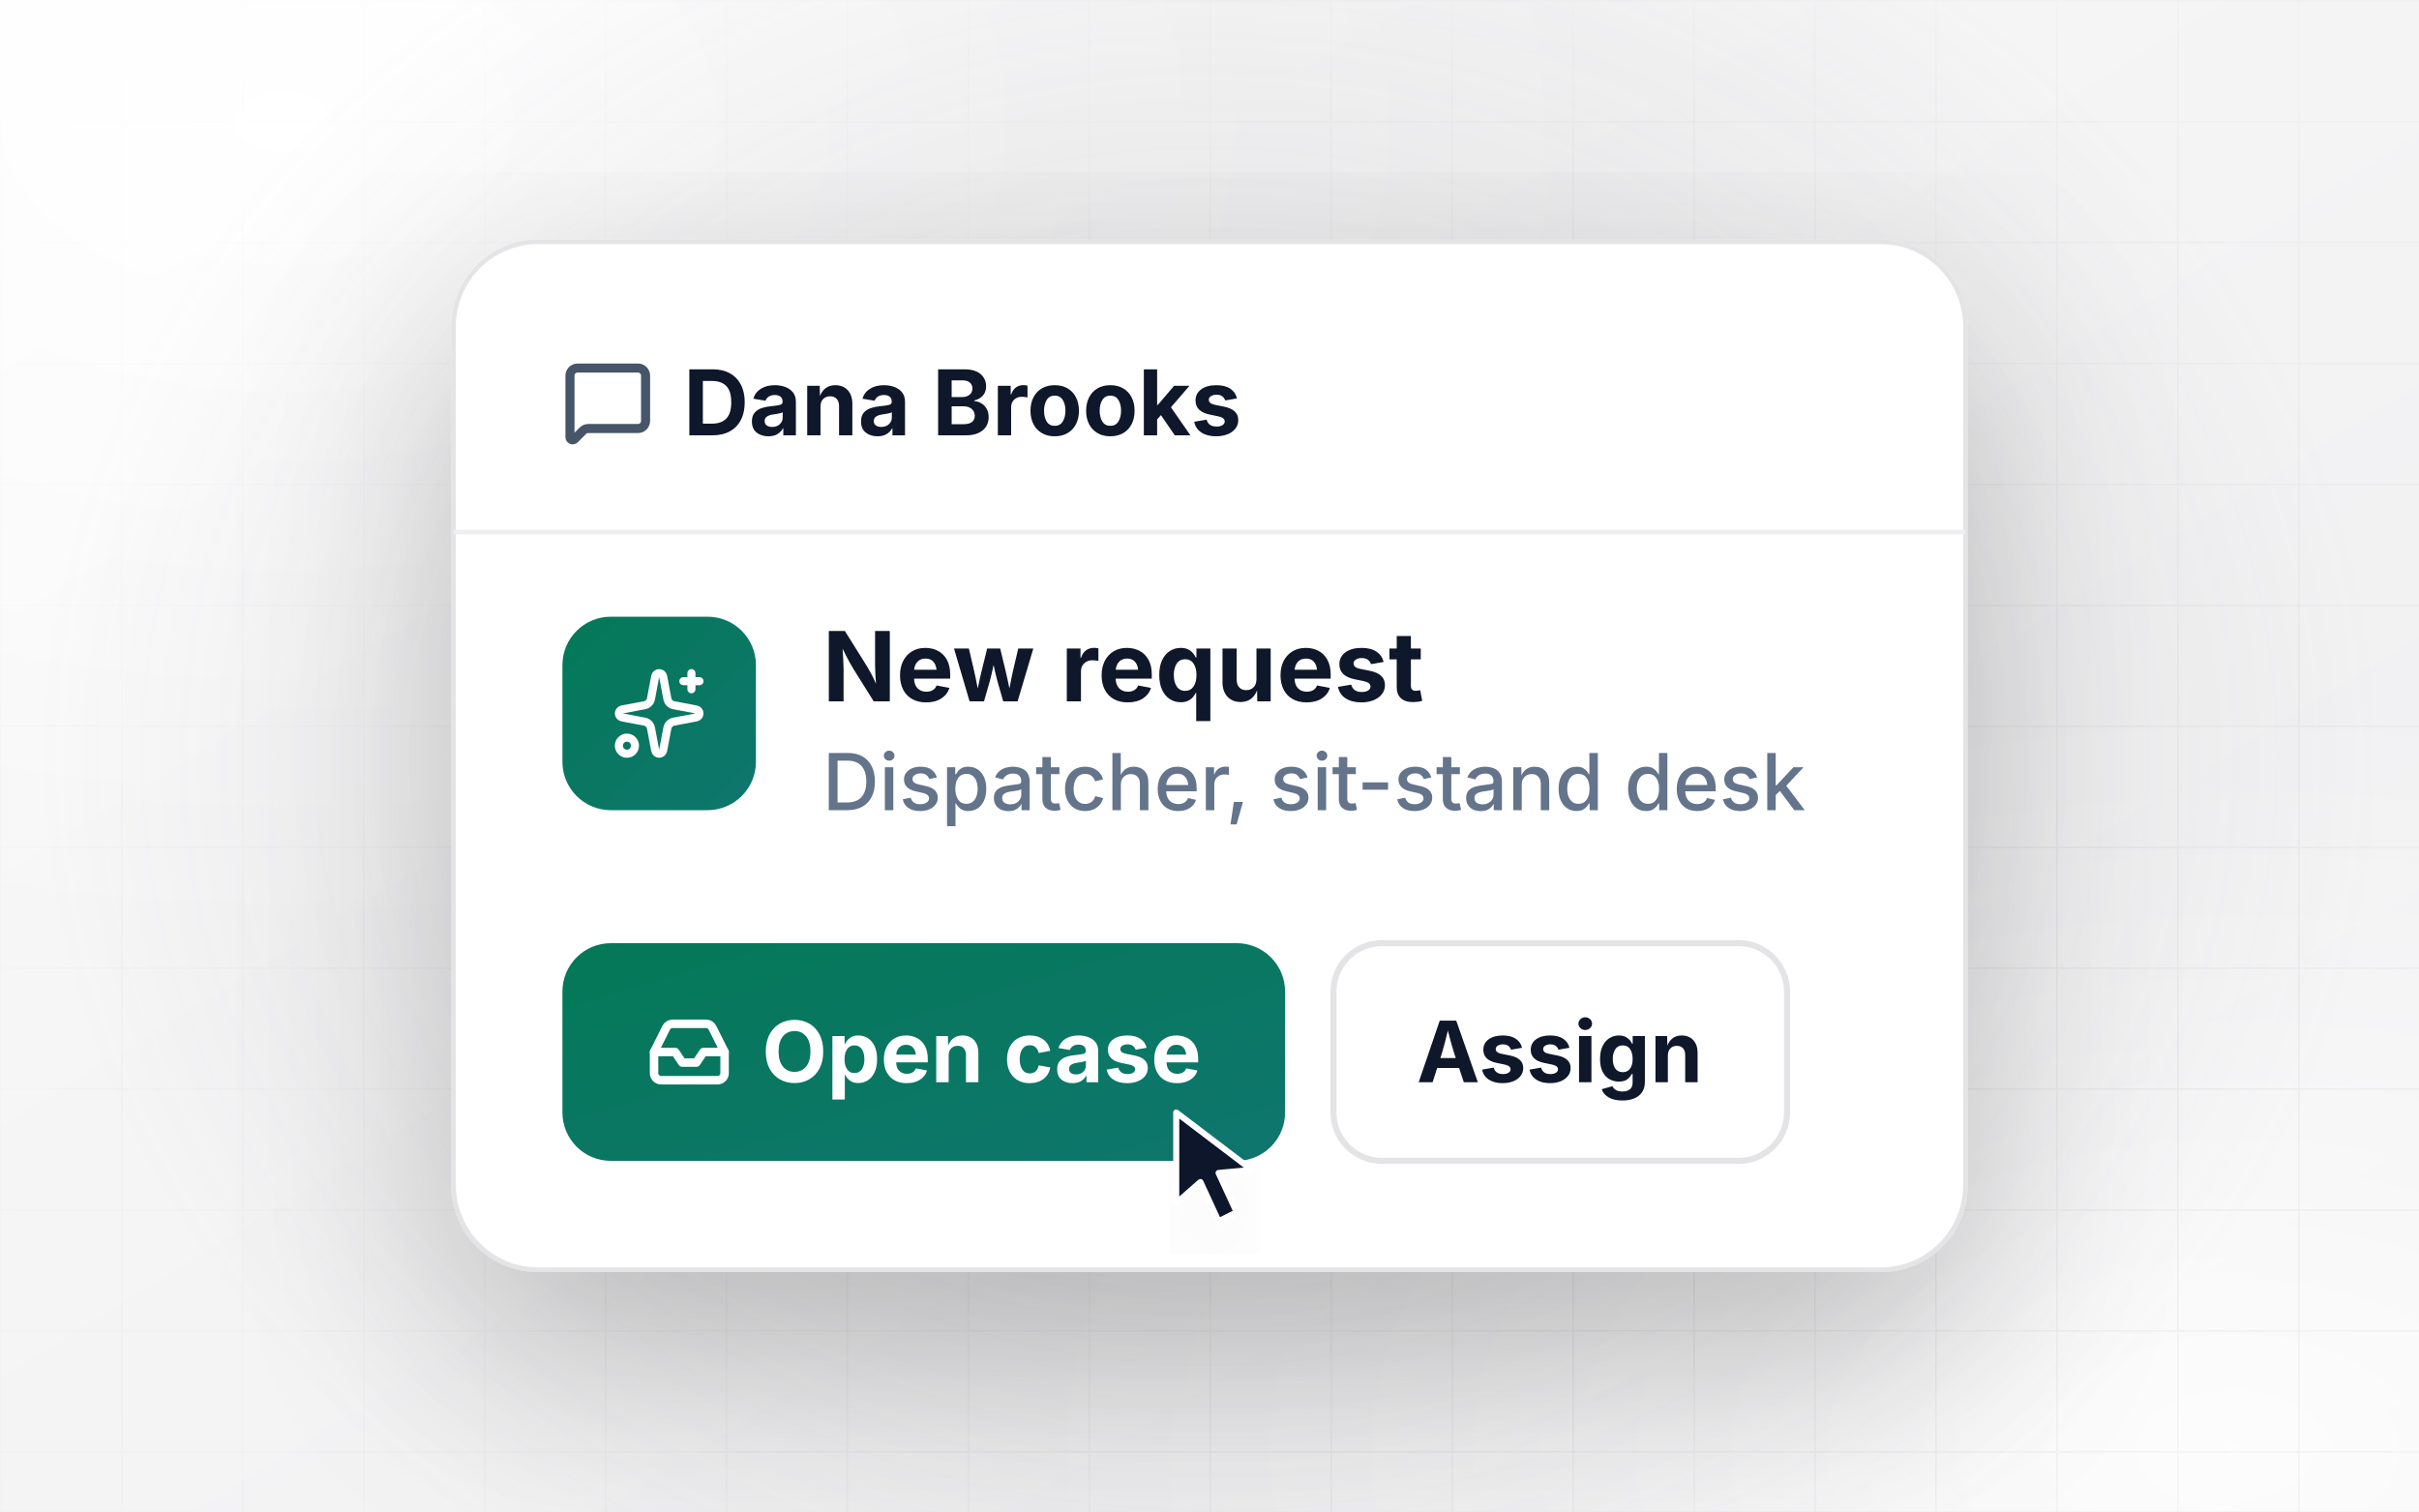
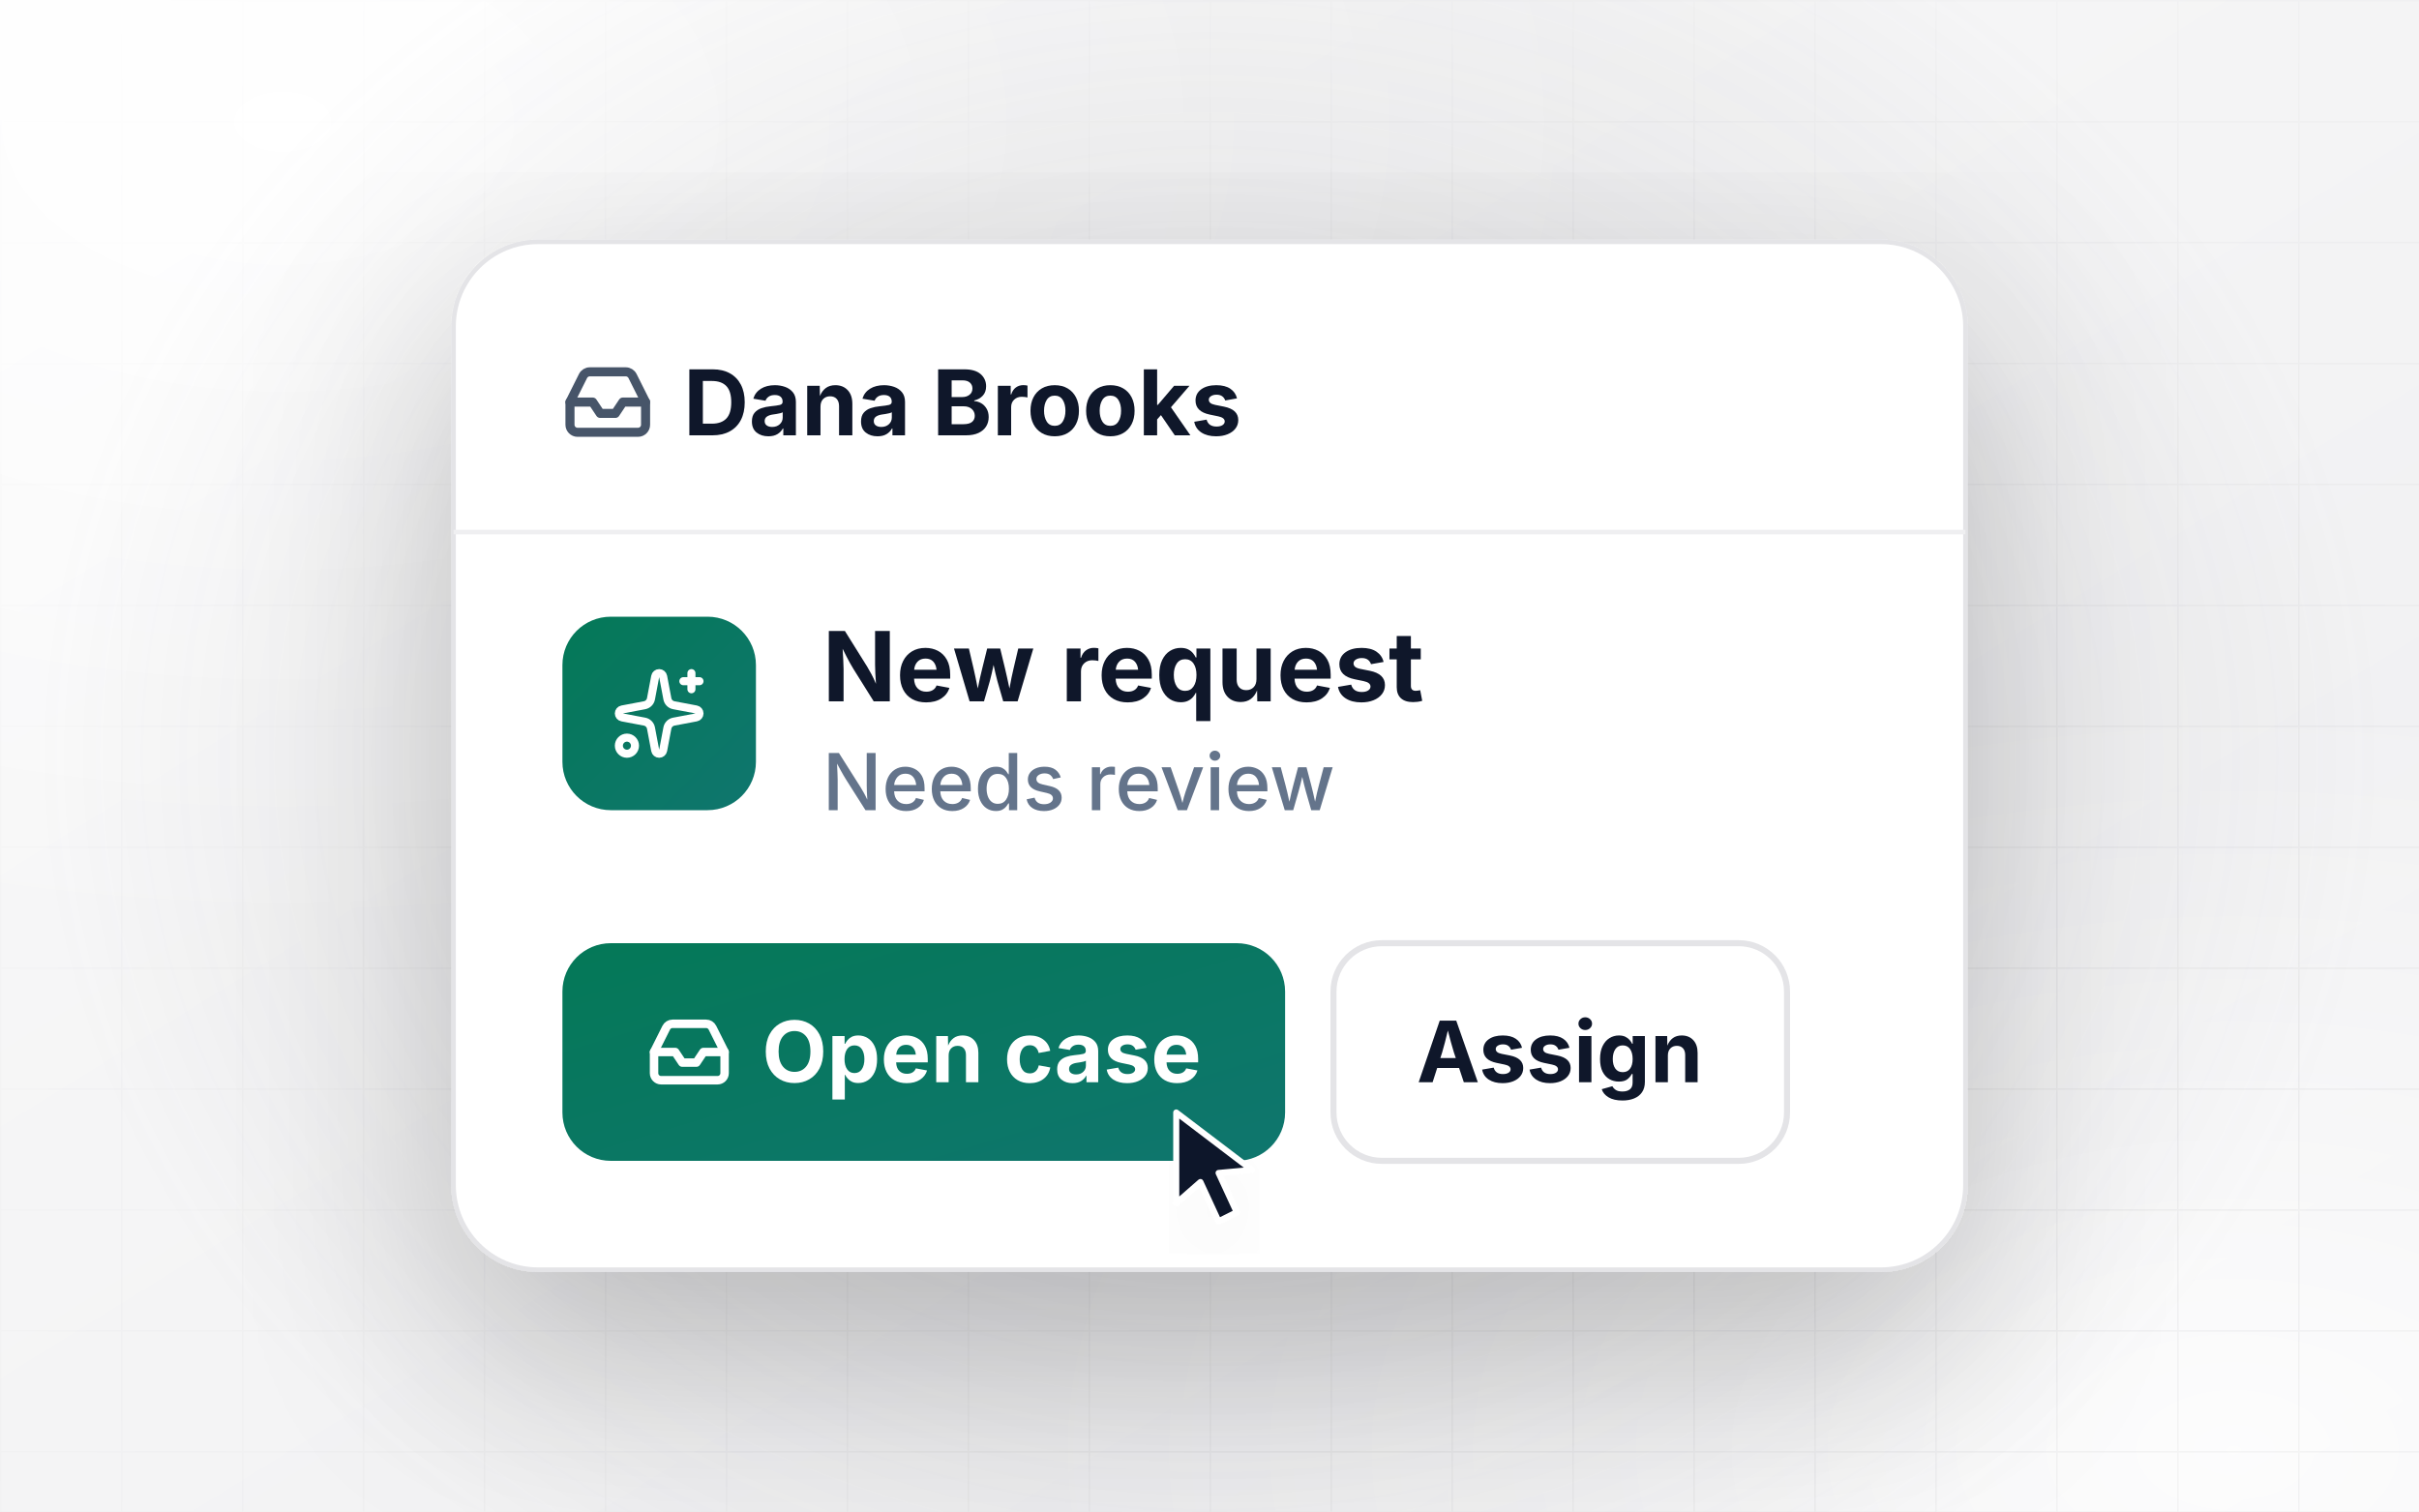
<svg xmlns="http://www.w3.org/2000/svg" xmlns:xlink="http://www.w3.org/1999/xlink" viewBox="0 0 800 500" width="800" height="500" role="img">
  <defs>
    <linearGradient id="bg" x1="0" y1="0" x2="1" y2="1">
      <stop offset="0" stop-color="#FAFAFA" />
      <stop offset="1" stop-color="#EEEEF0" />
    </linearGradient>
    <radialGradient id="glowA" cx="0.12" cy="0.08" r="0.55">
      <stop offset="0" stop-color="#FFFFFF" stop-opacity="0.95" />
      <stop offset="1" stop-color="#FFFFFF" stop-opacity="0" />
    </radialGradient>
    <radialGradient id="glowB" cx="0.92" cy="0.96" r="0.5">
      <stop offset="0" stop-color="#FFFFFF" stop-opacity="0.85" />
      <stop offset="1" stop-color="#FFFFFF" stop-opacity="0" />
    </radialGradient>
    <linearGradient id="gAcc" x1="0" y1="0" x2="1" y2="1">
      <stop offset="0" stop-color="#047857" />
      <stop offset="1" stop-color="#0F766E" />
    </linearGradient>
    <linearGradient id="gStroke" x1="0" y1="0" x2="1" y2="0">
      <stop offset="0" stop-color="#6EE7B7" />
      <stop offset="1" stop-color="#5EEAD4" />
    </linearGradient>
    <pattern id="grid" width="40" height="40" patternUnits="userSpaceOnUse">
      <path d="M40 0H0V40" fill="none" stroke="#52525B" stroke-opacity="0.07" stroke-width="1" />
    </pattern>
    <radialGradient id="fade" cx="0.5" cy="0.45" r="0.65">
      <stop offset="0" stop-color="#fff" stop-opacity="1" />
      <stop offset="1" stop-color="#fff" stop-opacity="0" />
    </radialGradient>
    <mask id="gridMask">
      <rect width="1200" height="800" fill="url(#fade)" />
    </mask>
    <filter id="e1" x="-10%" y="-10%" width="120%" height="140%">
      <feDropShadow dx="0" dy="1" stdDeviation="1.2" flood-color="#0F172A" flood-opacity="0.07" />
      <feDropShadow dx="0" dy="12" stdDeviation="18" flood-color="#18181B" flood-opacity="0.08" />
    </filter>
    <filter id="e2" x="-15%" y="-15%" width="130%" height="160%">
      <feDropShadow dx="0" dy="2" stdDeviation="3" flood-color="#0F172A" flood-opacity="0.10" />
      <feDropShadow dx="0" dy="28" stdDeviation="34" flood-color="#18181B" flood-opacity="0.20" />
    </filter>
    <radialGradient id="spot" cx="0.5" cy="0.5" r="0.5">
      <stop offset="0" stop-color="#71717A" stop-opacity="0.24" />
      <stop offset="1" stop-color="#71717A" stop-opacity="0" />
    </radialGradient>
    <path id="g700_D" d="M659 0H135V1490H664Q888 1490 1049.5 1400.5Q1211 1311 1298.0 1144.5Q1385 978 1385 746Q1385 513 1298.0 346.0Q1211 179 1048.0 89.5Q885 0 659 0ZM440 263H644Q859 263 970.0 379.0Q1081 495 1081 746Q1081 996 970.5 1111.5Q860 1227 646 1227H440Z" />
    <path id="g700_a" d="M440 -22Q280 -22 174.0 62.5Q68 147 68 313Q68 438 128.0 509.0Q188 580 284.0 613.0Q380 646 490 656Q634 670 697.5 685.5Q761 701 761 756V761Q761 832 715.5 871.0Q670 910 586 910Q499 910 446.0 872.5Q393 835 375 781L100 827Q143 972 271.5 1052.0Q400 1132 587 1132Q707 1132 815.5 1094.0Q924 1056 992.5 972.5Q1061 889 1061 753V0H777V155H767Q726 77 645.0 27.5Q564 -22 440 -22ZM525 189Q630 189 696.5 250.0Q763 311 763 400V521Q745 508 704.5 498.5Q664 489 619.0 481.5Q574 474 541 470Q458 458 407.0 423.0Q356 388 356 321Q356 256 403.5 222.5Q451 189 525 189Z" />
    <path id="g700_n" d="M428 647V0H128V1118H411L415 887Q462 1004 548.0 1068.0Q634 1132 763 1132Q937 1132 1042.0 1020.0Q1147 908 1147 711V0H847V659Q847 763 793.5 822.0Q740 881 645 881Q549 881 488.5 819.5Q428 758 428 647Z" />
    <path id="g700_B" d="M135 0V1490H726Q971 1490 1094.5 1382.0Q1218 1274 1218 1107Q1218 975 1141.5 894.0Q1065 813 950 787V772Q1034 768 1108.5 724.0Q1183 680 1229.5 600.5Q1276 521 1276 411Q1276 293 1218.0 200.0Q1160 107 1046.0 53.5Q932 0 764 0ZM440 251H704Q839 251 900.5 303.0Q962 355 962 440Q962 533 894.5 594.0Q827 655 712 655H440ZM440 864H681Q779 864 844.0 916.0Q909 968 909 1058Q909 1139 851.5 1190.0Q794 1241 687 1241H440Z" />
    <path id="g700_r" d="M128 0V1118H418V923H430Q461 1026 533.5 1079.5Q606 1133 700 1133Q751 1133 797 1123V855Q777 861 738.5 865.5Q700 870 667 870Q563 870 495.5 805.0Q428 740 428 636V0Z" />
    <path id="g700_o" d="M628 -22Q460 -22 337.0 50.5Q214 123 147.5 252.5Q81 382 81 554Q81 727 147.5 857.0Q214 987 337.0 1059.5Q460 1132 628 1132Q796 1132 919.0 1059.5Q1042 987 1108.5 857.0Q1175 727 1175 554Q1175 382 1108.5 252.5Q1042 123 919.0 50.5Q796 -22 628 -22ZM628 214Q748 214 809.0 311.0Q870 408 870 555Q870 703 809.0 799.5Q748 896 628 896Q508 896 447.5 799.5Q387 703 387 555Q387 408 447.5 311.0Q508 214 628 214Z" />
    <path id="g700_k" d="M128 0V1490H428V688H445L811 1118H1158L740 633L1179 0H826L514 456L428 359V0Z" />
    <path id="g700_s" d="M572 -22Q370 -22 238.5 64.0Q107 150 78 306L357 354Q400 198 581 198Q667 198 716.5 230.5Q766 263 766 313Q766 398 622 428L429 468Q107 534 107 785Q107 946 236.0 1039.0Q365 1132 577 1132Q776 1132 894.0 1051.0Q1012 970 1043 834L777 787Q759 844 711.0 880.5Q663 917 581 917Q507 917 457.0 885.5Q407 854 407 804Q407 762 439.5 732.5Q472 703 551 687L752 647Q1072 582 1072 345Q1072 235 1008.0 152.5Q944 70 831.0 24.0Q718 -22 572 -22Z" />
    <path id="g700_N" d="M135 0V1490H475L946 736Q990 663 1037.0 575.5Q1084 488 1133 371Q1125 481 1119.5 591.5Q1114 702 1114 775V1490H1426V0H1085L657 684Q616 751 581.0 814.0Q546 877 509.5 948.5Q473 1020 427 1113Q435 978 441.0 864.5Q447 751 447 685V0Z" />
    <path id="g700_e" d="M633 -22Q462 -22 338.0 48.0Q214 118 147.5 247.0Q81 376 81 553Q81 726 147.5 856.0Q214 986 334.5 1059.0Q455 1132 618 1132Q764 1132 883.0 1070.0Q1002 1008 1072.5 882.0Q1143 756 1143 565V481H378Q383 344 454.0 274.0Q525 204 638 204Q717 204 773.5 237.5Q830 271 854 336L1126 285Q1085 146 956.5 62.0Q828 -22 633 -22ZM380 669H854Q843 778 784.0 842.0Q725 906 621 906Q513 906 451.0 839.5Q389 773 380 669Z" />
    <path id="g700_w" d="M361 0 31 1118H346L443 705Q463 612 487.0 505.0Q511 398 534 273Q557 395 582.5 502.5Q608 610 631 705L733 1118H1009L1109 705Q1130 610 1155.5 503.0Q1181 396 1205 272Q1226 396 1249.0 503.0Q1272 610 1294 705L1391 1118H1710L1378 0H1073L949 431Q928 503 908.5 593.0Q889 683 869 771Q850 683 830.0 592.5Q810 502 790 431L666 0Z" />
    <path id="g700_q" d="M1163 -418H863V179H853Q832 134 793.0 88.5Q754 43 691.0 12.0Q628 -19 537 -19Q408 -19 305.0 47.5Q202 114 141.5 242.5Q81 371 81 557Q81 748 143.0 876.0Q205 1004 308.0 1068.0Q411 1132 535 1132Q630 1132 693.0 1100.0Q756 1068 794.5 1021.0Q833 974 853 930H868V1118H1163ZM629 222Q743 222 806.0 314.0Q869 406 869 558Q869 710 806.5 801.0Q744 892 629 892Q511 892 450.0 798.5Q389 705 389 558Q389 410 450.5 316.0Q512 222 629 222Z" />
    <path id="g700_u" d="M513 -14Q339 -14 233.5 98.0Q128 210 128 407V1118H428V459Q428 355 482.0 296.0Q536 237 630 237Q726 237 786.5 298.5Q847 360 847 471V1118H1148V0H864L860 232Q813 113 726.5 49.5Q640 -14 513 -14Z" />
    <path id="g700_t" d="M683 1118V889H474V327Q474 223 576 223Q593 223 623.5 227.5Q654 232 671 236L714 11Q664 -4 614.5 -10.0Q565 -16 520 -16Q352 -16 263.0 65.5Q174 147 174 301V889H20V1118H174V1384H474V1118Z" />
-     <path id="g500_D" d="M650 0H165V1490H664Q884 1490 1041.0 1400.5Q1198 1311 1282.0 1145.0Q1366 979 1366 747Q1366 514 1281.5 347.0Q1197 180 1036.5 90.0Q876 0 650 0ZM393 200H637Q890 200 1016.0 341.5Q1142 483 1142 747Q1142 1010 1017.5 1150.0Q893 1290 649 1290H393Z" />
+     <path id="g500_N" d="M165 0V1490H428L989 603Q1024 547 1071.0 463.5Q1118 380 1168 273Q1160 381 1156.5 479.5Q1153 578 1153 642V1490H1384V0H1120L617 793Q580 852 546.5 910.0Q513 968 473.0 1040.5Q433 1113 379 1213Q386 1073 391.0 963.0Q396 853 396 795V0Z" />
+     <path id="g500_e" d="M630 -23Q465 -23 345.0 48.0Q225 119 160.5 248.0Q96 377 96 551Q96 723 159.5 854.0Q223 985 339.0 1058.5Q455 1132 611 1132Q738 1132 852.5 1075.5Q967 1019 1038.5 895.5Q1110 772 1110 570V492H317Q323 330 409.0 244.5Q495 159 632 159Q724 159 790.5 199.0Q857 239 886 317L1093 268Q1053 137 931.0 57.0Q809 -23 630 -23ZM318 656H892Q880 788 809.5 869.0Q739 950 612 950Q480 950 403.5 863.5Q327 777 318 656Z" />
+     <path id="g500_d" d="M564 -22Q428 -22 322.5 47.0Q217 116 156.5 246.0Q96 376 96 556Q96 738 157.0 867.0Q218 996 323.5 1064.0Q429 1132 564 1132Q668 1132 732.0 1097.5Q796 1063 831.5 1016.5Q867 970 886 936H898V1490H1118V0H904V175H886Q866 139 829.5 93.0Q793 47 729.0 12.5Q665 -22 564 -22ZM612 165Q752 165 827.0 274.0Q902 383 902 558Q902 732 828.0 838.5Q754 945 612 945Q515 945 450.5 894.0Q386 843 353.5 755.5Q321 668 321 558Q321 447 354.0 358.0Q387 269 452.0 217.0Q517 165 612 165Z" />
+     <path id="g500_s" d="M549 -23Q367 -23 247.5 55.5Q128 134 98 283L305 326Q350 155 551 155Q658 155 720.5 199.5Q783 244 783 306Q783 412 626 447L438 490Q130 559 130 799Q130 899 185.5 974.0Q241 1049 338.5 1090.5Q436 1132 563 1132Q744 1132 847.0 1054.5Q950 977 986 853L789 810Q768 869 716.0 913.5Q664 958 565 958Q474 958 413.0 917.0Q352 876 352 813Q352 757 392.5 722.5Q433 688 525 667L705 627Q1010 558 1010 325Q1010 223 951.5 144.5Q893 66 789.0 21.5Q685 -23 549 -23Z" />
+     <path id="g500_r" d="M148 0V1118H361V938H373Q403 1029 480.5 1081.5Q558 1134 656 1134Q677 1134 704.5 1132.0Q732 1130 749 1128V918Q737 921 703.0 925.5Q669 930 634 930Q519 930 443.5 859.5Q368 789 368 679V0Z" />
+     <path id="g500_v" d="M468 0 46 1118H284L505 483Q531 409 551.0 335.5Q571 262 590 188Q608 261 628.0 335.0Q648 409 673 483L894 1118H1130L708 0Z" />
    <path id="g500_i" d="M148 0V1118H368V0ZM259 1289Q202 1289 161.5 1327.0Q121 1365 121 1419Q121 1474 161.5 1512.0Q202 1550 259 1550Q316 1550 357.0 1512.0Q398 1474 398 1419Q398 1365 357.0 1327.0Q316 1289 259 1289Z" />
-     <path id="g500_s" d="M549 -23Q367 -23 247.5 55.5Q128 134 98 283L305 326Q350 155 551 155Q658 155 720.5 199.5Q783 244 783 306Q783 412 626 447L438 490Q130 559 130 799Q130 899 185.5 974.0Q241 1049 338.5 1090.5Q436 1132 563 1132Q744 1132 847.0 1054.5Q950 977 986 853L789 810Q768 869 716.0 913.5Q664 958 565 958Q474 958 413.0 917.0Q352 876 352 813Q352 757 392.5 722.5Q433 688 525 667L705 627Q1010 558 1010 325Q1010 223 951.5 144.5Q893 66 789.0 21.5Q685 -23 549 -23Z" />
-     <path id="g500_p" d="M148 -418V1118H362V936H380Q399 970 434.5 1016.5Q470 1063 534.0 1097.5Q598 1132 703 1132Q837 1132 942.5 1064.0Q1048 996 1109.0 867.0Q1170 738 1170 556Q1170 376 1110.0 246.0Q1050 116 944.5 47.0Q839 -22 703 -22Q601 -22 537.0 12.5Q473 47 436.5 93.0Q400 139 380 175H368V-418ZM654 165Q750 165 814.5 217.0Q879 269 912.0 358.0Q945 447 945 558Q945 668 912.5 755.5Q880 843 815.5 894.0Q751 945 654 945Q512 945 438.0 838.5Q364 732 364 558Q364 383 439.0 274.0Q514 165 654 165Z" />
-     <path id="g500_a" d="M461 -25Q354 -25 268.5 14.5Q183 54 133.0 130.0Q83 206 83 316Q83 411 120.0 472.5Q157 534 219.0 569.5Q281 605 357.5 623.0Q434 641 513 650Q661 667 728.0 679.5Q795 692 795 751V757Q795 850 740.5 901.5Q686 953 581 953Q471 953 408.0 905.0Q345 857 322 800L115 854Q153 954 224.0 1015.0Q295 1076 386.5 1104.0Q478 1132 578 1132Q645 1132 721.0 1116.0Q797 1100 864.0 1058.5Q931 1017 973.0 940.0Q1015 863 1015 742V0H802V153H791Q758 87 677.5 31.0Q597 -25 461 -25ZM510 152Q599 152 663.0 187.5Q727 223 761.5 280.0Q796 337 796 403V546Q780 530 727.5 518.5Q675 507 617.0 499.0Q559 491 525 487Q432 474 365.5 436.5Q299 399 299 313Q299 233 358.5 192.5Q418 152 510 152Z" />
-     <path id="g500_t" d="M626 1118V939H403V302Q403 235 431.5 203.5Q460 172 525 172Q543 172 570.5 176.0Q598 180 618 184L657 8Q622 -4 581.5 -9.5Q541 -15 503 -15Q351 -15 267.0 63.5Q183 142 183 284V939H20V1118H183V1384H403V1118Z" />
-     <path id="g500_c" d="M618 -23Q460 -23 343.0 49.0Q226 121 161.0 250.5Q96 380 96 553Q96 727 161.0 857.5Q226 988 343.0 1060.0Q460 1132 618 1132Q792 1132 918.5 1044.5Q1045 957 1086 802L877 752Q854 839 787.5 892.5Q721 946 619 946Q518 946 451.5 893.0Q385 840 352.5 750.5Q320 661 320 553Q320 446 352.5 357.5Q385 269 451.5 216.0Q518 163 619 163Q723 163 791.0 218.5Q859 274 881 365L1089 315Q1048 157 921.0 67.0Q794 -23 618 -23Z" />
-     <path id="g500_h" d="M368 662V0H148V1490H366V917Q419 1028 504.0 1080.0Q589 1132 704 1132Q875 1132 980.0 1024.5Q1085 917 1085 710V0H864V683Q864 804 801.0 872.0Q738 940 628 940Q516 940 442.0 867.5Q368 795 368 662Z" />
-     <path id="g500_e" d="M630 -23Q465 -23 345.0 48.0Q225 119 160.5 248.0Q96 377 96 551Q96 723 159.5 854.0Q223 985 339.0 1058.5Q455 1132 611 1132Q738 1132 852.5 1075.5Q967 1019 1038.5 895.5Q1110 772 1110 570V492H317Q323 330 409.0 244.5Q495 159 632 159Q724 159 790.5 199.0Q857 239 886 317L1093 268Q1053 137 931.0 57.0Q809 -23 630 -23ZM318 656H892Q880 788 809.5 869.0Q739 950 612 950Q480 950 403.5 863.5Q327 777 318 656Z" />
-     <path id="g500_r" d="M148 0V1118H361V938H373Q403 1029 480.5 1081.5Q558 1134 656 1134Q677 1134 704.5 1132.0Q732 1130 749 1128V918Q737 921 703.0 925.5Q669 930 634 930Q519 930 443.5 859.5Q368 789 368 679V0Z" />
-     <path id="g500_comma" d="M125 -371 213 214H450L285 -371Z" />
-     <path id="g500_hyphen" d="M805 724V533H143V724Z" />
-     <path id="g500_n" d="M368 662V0H148V1118H358L359 903Q411 1021 498.5 1076.5Q586 1132 704 1132Q875 1132 979.5 1024.5Q1084 917 1084 710V0H864V683Q864 804 801.0 872.0Q738 940 628 940Q516 940 442.0 867.5Q368 795 368 662Z" />
-     <path id="g500_d" d="M564 -22Q428 -22 322.5 47.0Q217 116 156.5 246.0Q96 376 96 556Q96 738 157.0 867.0Q218 996 323.5 1064.0Q429 1132 564 1132Q668 1132 732.0 1097.5Q796 1063 831.5 1016.5Q867 970 886 936H898V1490H1118V0H904V175H886Q866 139 829.5 93.0Q793 47 729.0 12.5Q665 -22 564 -22ZM612 165Q752 165 827.0 274.0Q902 383 902 558Q902 732 828.0 838.5Q754 945 612 945Q515 945 450.5 894.0Q386 843 353.5 755.5Q321 668 321 558Q321 447 354.0 358.0Q387 269 452.0 217.0Q517 165 612 165Z" />
-     <path id="g500_k" d="M148 0V1490H368V646H388L829 1118H1093L643 636L1124 0H852L475 501L368 394V0Z" />
+     <path id="g500_w" d="M393 0 57 1118H289L412 655Q435 565 461.5 457.5Q488 350 514 219Q540 345 566.0 453.0Q592 561 617 655L740 1118H960L1082 655Q1105 564 1131.0 456.5Q1157 349 1183 221Q1208 348 1234.0 455.0Q1260 562 1284 655L1407 1118H1641L1304 0H1083L945 481Q920 569 896.0 667.5Q872 766 849 867Q825 766 801.0 666.5Q777 567 752 481L614 0Z" />
    <path id="g700_O" d="M789 -20Q592 -20 434.5 70.0Q277 160 185.5 331.0Q94 502 94 744Q94 987 185.5 1158.5Q277 1330 434.5 1420.0Q592 1510 789 1510Q987 1510 1144.0 1420.0Q1301 1330 1392.5 1158.5Q1484 987 1484 744Q1484 501 1392.5 330.5Q1301 160 1144.0 70.0Q987 -20 789 -20ZM789 251Q963 251 1068.5 377.5Q1174 504 1174 744Q1174 985 1068.5 1112.0Q963 1239 789 1239Q616 1239 510.0 1111.5Q404 984 404 744Q404 505 510.0 378.0Q616 251 789 251Z" />
    <path id="g700_p" d="M128 -418V1118H423V930H437Q457 974 495.5 1021.0Q534 1068 597.5 1100.0Q661 1132 756 1132Q880 1132 983.0 1068.0Q1086 1004 1147.5 876.0Q1209 748 1209 557Q1209 371 1149.0 242.5Q1089 114 986.0 47.5Q883 -19 754 -19Q663 -19 600.0 12.0Q537 43 497.5 88.5Q458 134 437 179H428V-418ZM662 222Q779 222 840.5 316.0Q902 410 902 558Q902 705 841.0 798.5Q780 892 662 892Q546 892 483.5 801.0Q421 710 421 558Q421 406 484.0 314.0Q547 222 662 222Z" />
    <path id="g700_c" d="M628 -22Q459 -22 336.5 50.5Q214 123 147.5 252.5Q81 382 81 554Q81 727 147.5 857.0Q214 987 336.5 1059.5Q459 1132 628 1132Q827 1132 960.0 1032.5Q1093 933 1125 760L846 708Q827 795 772.5 845.5Q718 896 631 896Q511 896 449.0 801.5Q387 707 387 555Q387 405 449.0 309.5Q511 214 631 214Q718 214 774.0 266.5Q830 319 848 409L1127 358Q1095 181 962.0 79.5Q829 -22 628 -22Z" />
    <path id="g700_A" d="M49 0 558 1490H958L1480 0H1141L1026 346H497L386 0ZM573 585H947L902 719Q866 833 830.0 966.0Q794 1099 755 1251Q718 1097 684.0 964.0Q650 831 616 719Z" />
    <path id="g700_i" d="M128 0V1118H428V0ZM278 1264Q210 1264 162.0 1309.0Q114 1354 114 1418Q114 1482 162.0 1527.0Q210 1572 278 1572Q346 1572 394.5 1527.0Q443 1482 443 1418Q443 1354 394.5 1309.0Q346 1264 278 1264Z" />
    <path id="g700_g" d="M625 -442Q415 -442 287.0 -365.0Q159 -288 122 -168L380 -96Q401 -143 457.5 -183.5Q514 -224 623 -224Q737 -224 803.0 -171.5Q869 -119 869 -8V198H846Q815 130 743.5 73.0Q672 16 536 16Q410 16 307.0 75.0Q204 134 142.5 255.0Q81 376 81 561Q81 750 143.5 877.0Q206 1004 309.5 1068.0Q413 1132 537 1132Q631 1132 695.0 1100.0Q759 1068 798.5 1021.0Q838 974 858 930H871V1118H1166V9Q1166 -142 1096.5 -242.5Q1027 -343 904.5 -392.5Q782 -442 625 -442ZM630 244Q745 244 807.5 328.5Q870 413 870 563Q870 712 808.0 802.0Q746 892 630 892Q512 892 450.5 799.5Q389 707 389 563Q389 416 451.0 330.0Q513 244 630 244Z" />
  </defs>
  <style>
.pulse{transform-box:fill-box;transform-origin:center;animation:pulse 2.4s cubic-bezier(.2,.7,.3,1) infinite}
@keyframes pulse{0%{transform:scale(1);opacity:.30}75%{transform:scale(2.1);opacity:0}100%{transform:scale(2.1);opacity:0}}
.caret{animation:blink 1.1s steps(1) infinite}
@keyframes blink{0%,55%{opacity:1}56%,100%{opacity:0}}
.press{transform-box:fill-box;transform-origin:0 0;animation:press 3.2s ease-in-out infinite}
@keyframes press{0%,58%,100%{transform:translate(0,0) scale(1)}66%{transform:translate(1.5px,2px) scale(.9)}74%{transform:translate(0,0) scale(1)}}
.ripple{transform-box:fill-box;transform-origin:center;opacity:0;animation:ripple 3.2s ease-out infinite}
@keyframes ripple{0%,62%{opacity:0;transform:scale(.4)}68%{opacity:.5}100%{opacity:0;transform:scale(2.4)}}
.sweep{animation:sweep 4.8s cubic-bezier(.45,0,.2,1) infinite}
@keyframes sweep{0%{transform:translateY(-470px);opacity:0}8%{opacity:1}72%{transform:translateY(0);opacity:1}100%{transform:translateY(0);opacity:1}}
.ring{transform-box:fill-box;transform-origin:50% 12%;animation:ring 4s ease-in-out infinite}
@keyframes ring{0%,70%,100%{transform:rotate(0)}74%{transform:rotate(14deg)}78%{transform:rotate(-12deg)}82%{transform:rotate(8deg)}86%{transform:rotate(-4deg)}90%{transform:rotate(0)}}
.glow{animation:glow 2.6s ease-in-out infinite}
@keyframes glow{0%,100%{opacity:1}50%{opacity:.45}}
.float{animation:float 6s ease-in-out infinite}
@keyframes float{0%,100%{transform:translateY(0)}50%{transform:translateY(-6px)}}
@media (prefers-reduced-motion: reduce){*{animation:none!important}}
</style>
  <rect width="800" height="500" fill="url(#bg)" />
  <rect width="800" height="500" fill="url(#glowA)" />
  <rect width="800" height="500" fill="url(#glowB)" />
  <rect width="800" height="500" fill="url(#grid)" mask="url(#gridMask)" />
  <ellipse cx="400.0" cy="250.0" rx="390.0" ry="323.0" fill="url(#spot)" />
  <rect x="150" y="80" width="500" height="340" rx="28" fill="#fff" stroke="#E4E4E7" stroke-width="1.5" filter="url(#e2)" />
  <g transform="translate(186 118) scale(1.25)" fill="none" stroke="#475569" stroke-width="2.4" stroke-linecap="round" stroke-linejoin="round">
-     <path d="M22 17a2 2 0 0 1-2 2H6.828a2 2 0 0 0-1.414.586l-2.202 2.202A.71.71 0 0 1 2 21.286V5a2 2 0 0 1 2-2h16a2 2 0 0 1 2 2z" />
+     <polyline points="22 12 16 12 14 15 10 15 8 12 2 12" />
+     <path d="M5.45 5.11 2 12v6a2 2 0 0 0 2 2h16a2 2 0 0 0 2-2v-6l-3.45-6.89A2 2 0 0 0 16.76 4H7.24a2 2 0 0 0-1.79 1.11z" />
  </g>
  <g>
    <use href="#g700_D" xlink:href="#g700_D" transform="translate(226.00 144.00) scale(0.01465 -0.01465)" fill="#0F172A" />
    <use href="#g700_a" xlink:href="#g700_a" transform="translate(247.67 144.00) scale(0.01465 -0.01465)" fill="#0F172A" />
    <use href="#g700_n" xlink:href="#g700_n" transform="translate(265.08 144.00) scale(0.01465 -0.01465)" fill="#0F172A" />
    <use href="#g700_a" xlink:href="#g700_a" transform="translate(283.76 144.00) scale(0.01465 -0.01465)" fill="#0F172A" />
    <use href="#g700_B" xlink:href="#g700_B" transform="translate(308.28 144.00) scale(0.01465 -0.01465)" fill="#0F172A" />
    <use href="#g700_r" xlink:href="#g700_r" transform="translate(328.13 144.00) scale(0.01465 -0.01465)" fill="#0F172A" />
    <use href="#g700_o" xlink:href="#g700_o" transform="translate(339.61 144.00) scale(0.01465 -0.01465)" fill="#0F172A" />
    <use href="#g700_o" xlink:href="#g700_o" transform="translate(358.01 144.00) scale(0.01465 -0.01465)" fill="#0F172A" />
    <use href="#g700_k" xlink:href="#g700_k" transform="translate(376.41 144.00) scale(0.01465 -0.01465)" fill="#0F172A" />
    <use href="#g700_s" xlink:href="#g700_s" transform="translate(393.81 144.00) scale(0.01465 -0.01465)" fill="#0F172A" />
  </g>
  <line x1="150" y1="176" x2="650" y2="176" stroke="#EFEFF1" stroke-width="1.5" />
  <rect x="186" y="204" width="64" height="64" rx="16" fill="url(#gAcc)" />
  <g transform="translate(202 220) scale(1.3333)" fill="none" stroke="#fff" stroke-width="2" stroke-linecap="round" stroke-linejoin="round">
    <path d="M11.017 2.814a1 1 0 0 1 1.966 0l1.051 5.558a2 2 0 0 0 1.594 1.594l5.558 1.051a1 1 0 0 1 0 1.966l-5.558 1.051a2 2 0 0 0-1.594 1.594l-1.051 5.558a1 1 0 0 1-1.966 0l-1.051-5.558a2 2 0 0 0-1.594-1.594l-5.558-1.051a1 1 0 0 1 0-1.966l5.558-1.051a2 2 0 0 0 1.594-1.594z" />
    <path d="M20 2v4" />
    <path d="M22 4h-4" />
    <circle cx="4" cy="20" r="2" />
  </g>
  <g>
    <use href="#g700_N" xlink:href="#g700_N" transform="translate(272.00 232.00) scale(0.01562 -0.01562)" fill="#0F172A" />
    <use href="#g700_e" xlink:href="#g700_e" transform="translate(296.39 232.00) scale(0.01562 -0.01562)" fill="#0F172A" />
    <use href="#g700_w" xlink:href="#g700_w" transform="translate(315.02 232.00) scale(0.01562 -0.01562)" fill="#0F172A" />
    <use href="#g700_r" xlink:href="#g700_r" transform="translate(350.81 232.00) scale(0.01562 -0.01562)" fill="#0F172A" />
    <use href="#g700_e" xlink:href="#g700_e" transform="translate(363.06 232.00) scale(0.01562 -0.01562)" fill="#0F172A" />
    <use href="#g700_q" xlink:href="#g700_q" transform="translate(382.12 232.00) scale(0.01562 -0.01562)" fill="#0F172A" />
    <use href="#g700_u" xlink:href="#g700_u" transform="translate(402.30 232.00) scale(0.01562 -0.01562)" fill="#0F172A" />
    <use href="#g700_e" xlink:href="#g700_e" transform="translate(422.22 232.00) scale(0.01562 -0.01562)" fill="#0F172A" />
    <use href="#g700_s" xlink:href="#g700_s" transform="translate(441.28 232.00) scale(0.01562 -0.01562)" fill="#0F172A" />
    <use href="#g700_t" xlink:href="#g700_t" transform="translate(459.20 232.00) scale(0.01562 -0.01562)" fill="#0F172A" />
  </g>
  <g>
-     <use href="#g500_D" xlink:href="#g500_D" transform="translate(272.00 268.00) scale(0.0127 -0.0127)" fill="#64748B" />
-     <use href="#g500_i" xlink:href="#g500_i" transform="translate(290.76 268.00) scale(0.0127 -0.0127)" fill="#64748B" />
-     <use href="#g500_s" xlink:href="#g500_s" transform="translate(297.31 268.00) scale(0.0127 -0.0127)" fill="#64748B" />
-     <use href="#g500_p" xlink:href="#g500_p" transform="translate(311.32 268.00) scale(0.0127 -0.0127)" fill="#64748B" />
-     <use href="#g500_a" xlink:href="#g500_a" transform="translate(327.64 268.00) scale(0.0127 -0.0127)" fill="#64748B" />
-     <use href="#g500_t" xlink:href="#g500_t" transform="translate(342.41 268.00) scale(0.0127 -0.0127)" fill="#64748B" />
-     <use href="#g500_c" xlink:href="#g500_c" transform="translate(351.00 268.00) scale(0.0127 -0.0127)" fill="#64748B" />
-     <use href="#g500_h" xlink:href="#g500_h" transform="translate(366.01 268.00) scale(0.0127 -0.0127)" fill="#64748B" />
-     <use href="#g500_e" xlink:href="#g500_e" transform="translate(381.65 268.00) scale(0.0127 -0.0127)" fill="#64748B" />
-     <use href="#g500_r" xlink:href="#g500_r" transform="translate(396.92 268.00) scale(0.0127 -0.0127)" fill="#64748B" />
-     <use href="#g500_comma" xlink:href="#g500_comma" transform="translate(405.35 268.00) scale(0.0127 -0.0127)" fill="#64748B" />
-     <use href="#g500_s" xlink:href="#g500_s" transform="translate(419.90 268.00) scale(0.0127 -0.0127)" fill="#64748B" />
-     <use href="#g500_i" xlink:href="#g500_i" transform="translate(433.90 268.00) scale(0.0127 -0.0127)" fill="#64748B" />
-     <use href="#g500_t" xlink:href="#g500_t" transform="translate(440.45 268.00) scale(0.0127 -0.0127)" fill="#64748B" />
-     <use href="#g500_hyphen" xlink:href="#g500_hyphen" transform="translate(448.82 268.00) scale(0.0127 -0.0127)" fill="#64748B" />
-     <use href="#g500_s" xlink:href="#g500_s" transform="translate(460.84 268.00) scale(0.0127 -0.0127)" fill="#64748B" />
-     <use href="#g500_t" xlink:href="#g500_t" transform="translate(474.85 268.00) scale(0.0127 -0.0127)" fill="#64748B" />
-     <use href="#g500_a" xlink:href="#g500_a" transform="translate(483.82 268.00) scale(0.0127 -0.0127)" fill="#64748B" />
-     <use href="#g500_n" xlink:href="#g500_n" transform="translate(498.59 268.00) scale(0.0127 -0.0127)" fill="#64748B" />
-     <use href="#g500_d" xlink:href="#g500_d" transform="translate(514.23 268.00) scale(0.0127 -0.0127)" fill="#64748B" />
-     <use href="#g500_d" xlink:href="#g500_d" transform="translate(537.23 268.00) scale(0.0127 -0.0127)" fill="#64748B" />
-     <use href="#g500_e" xlink:href="#g500_e" transform="translate(553.30 268.00) scale(0.0127 -0.0127)" fill="#64748B" />
-     <use href="#g500_s" xlink:href="#g500_s" transform="translate(568.58 268.00) scale(0.0127 -0.0127)" fill="#64748B" />
-     <use href="#g500_k" xlink:href="#g500_k" transform="translate(582.58 268.00) scale(0.0127 -0.0127)" fill="#64748B" />
+     <use href="#g500_N" xlink:href="#g500_N" transform="translate(272.00 268.00) scale(0.0127 -0.0127)" fill="#64748B" />
+     <use href="#g500_e" xlink:href="#g500_e" transform="translate(291.67 268.00) scale(0.0127 -0.0127)" fill="#64748B" />
+     <use href="#g500_e" xlink:href="#g500_e" transform="translate(306.94 268.00) scale(0.0127 -0.0127)" fill="#64748B" />
+     <use href="#g500_d" xlink:href="#g500_d" transform="translate(322.21 268.00) scale(0.0127 -0.0127)" fill="#64748B" />
+     <use href="#g500_s" xlink:href="#g500_s" transform="translate(338.28 268.00) scale(0.0127 -0.0127)" fill="#64748B" />
+     <use href="#g500_r" xlink:href="#g500_r" transform="translate(359.22 268.00) scale(0.0127 -0.0127)" fill="#64748B" />
+     <use href="#g500_e" xlink:href="#g500_e" transform="translate(368.78 268.00) scale(0.0127 -0.0127)" fill="#64748B" />
+     <use href="#g500_v" xlink:href="#g500_v" transform="translate(383.55 268.00) scale(0.0127 -0.0127)" fill="#64748B" />
+     <use href="#g500_i" xlink:href="#g500_i" transform="translate(398.50 268.00) scale(0.0127 -0.0127)" fill="#64748B" />
+     <use href="#g500_e" xlink:href="#g500_e" transform="translate(405.05 268.00) scale(0.0127 -0.0127)" fill="#64748B" />
+     <use href="#g500_w" xlink:href="#g500_w" transform="translate(419.89 268.00) scale(0.0127 -0.0127)" fill="#64748B" />
  </g>
  <rect x="186" y="312" width="239" height="72" rx="16" fill="url(#gAcc)" />
  <g transform="translate(213.9707 334.0) scale(1.1667)" fill="none" stroke="#fff" stroke-width="2.4" stroke-linecap="round" stroke-linejoin="round">
    <polyline points="22 12 16 12 14 15 10 15 8 12 2 12" />
    <path d="M5.45 5.11 2 12v6a2 2 0 0 0 2 2h16a2 2 0 0 0 2-2v-6l-3.45-6.89A2 2 0 0 0 16.76 4H7.24a2 2 0 0 0-1.79 1.11z" />
  </g>
  <g>
    <use href="#g700_O" xlink:href="#g700_O" transform="translate(251.97 358.00) scale(0.01367 -0.01367)" fill="#fff" />
    <use href="#g700_p" xlink:href="#g700_p" transform="translate(273.54 358.00) scale(0.01367 -0.01367)" fill="#fff" />
    <use href="#g700_e" xlink:href="#g700_e" transform="translate(291.20 358.00) scale(0.01367 -0.01367)" fill="#fff" />
    <use href="#g700_n" xlink:href="#g700_n" transform="translate(307.88 358.00) scale(0.01367 -0.01367)" fill="#fff" />
    <use href="#g700_c" xlink:href="#g700_c" transform="translate(331.94 358.00) scale(0.01367 -0.01367)" fill="#fff" />
    <use href="#g700_a" xlink:href="#g700_a" transform="translate(348.69 358.00) scale(0.01367 -0.01367)" fill="#fff" />
    <use href="#g700_s" xlink:href="#g700_s" transform="translate(364.94 358.00) scale(0.01367 -0.01367)" fill="#fff" />
    <use href="#g700_e" xlink:href="#g700_e" transform="translate(380.62 358.00) scale(0.01367 -0.01367)" fill="#fff" />
  </g>
  <rect x="441" y="312" width="150" height="72" rx="16" fill="#fff" stroke="#E4E4E7" stroke-width="2" />
  <g>
    <use href="#g700_A" xlink:href="#g700_A" transform="translate(468.51 358.00) scale(0.01367 -0.01367)" fill="#0F172A" />
    <use href="#g700_s" xlink:href="#g700_s" transform="translate(489.10 358.00) scale(0.01367 -0.01367)" fill="#0F172A" />
    <use href="#g700_s" xlink:href="#g700_s" transform="translate(504.78 358.00) scale(0.01367 -0.01367)" fill="#0F172A" />
    <use href="#g700_i" xlink:href="#g700_i" transform="translate(520.46 358.00) scale(0.01367 -0.01367)" fill="#0F172A" />
    <use href="#g700_g" xlink:href="#g700_g" transform="translate(528.05 358.00) scale(0.01367 -0.01367)" fill="#0F172A" />
    <use href="#g700_n" xlink:href="#g700_n" transform="translate(545.74 358.00) scale(0.01367 -0.01367)" fill="#0F172A" />
  </g>
  <circle class="ripple" cx="389" cy="368" r="14" fill="#047857" />
  <g class="press">
    <g filter="url(#e1)">
      <path d="M389 368 l0 30 l8 -7 l6 13 l6 -3 l-6 -13 l11 -1 z" fill="#0F172A" stroke="#fff" stroke-width="2" stroke-linejoin="round" />
    </g>
  </g>
</svg>
